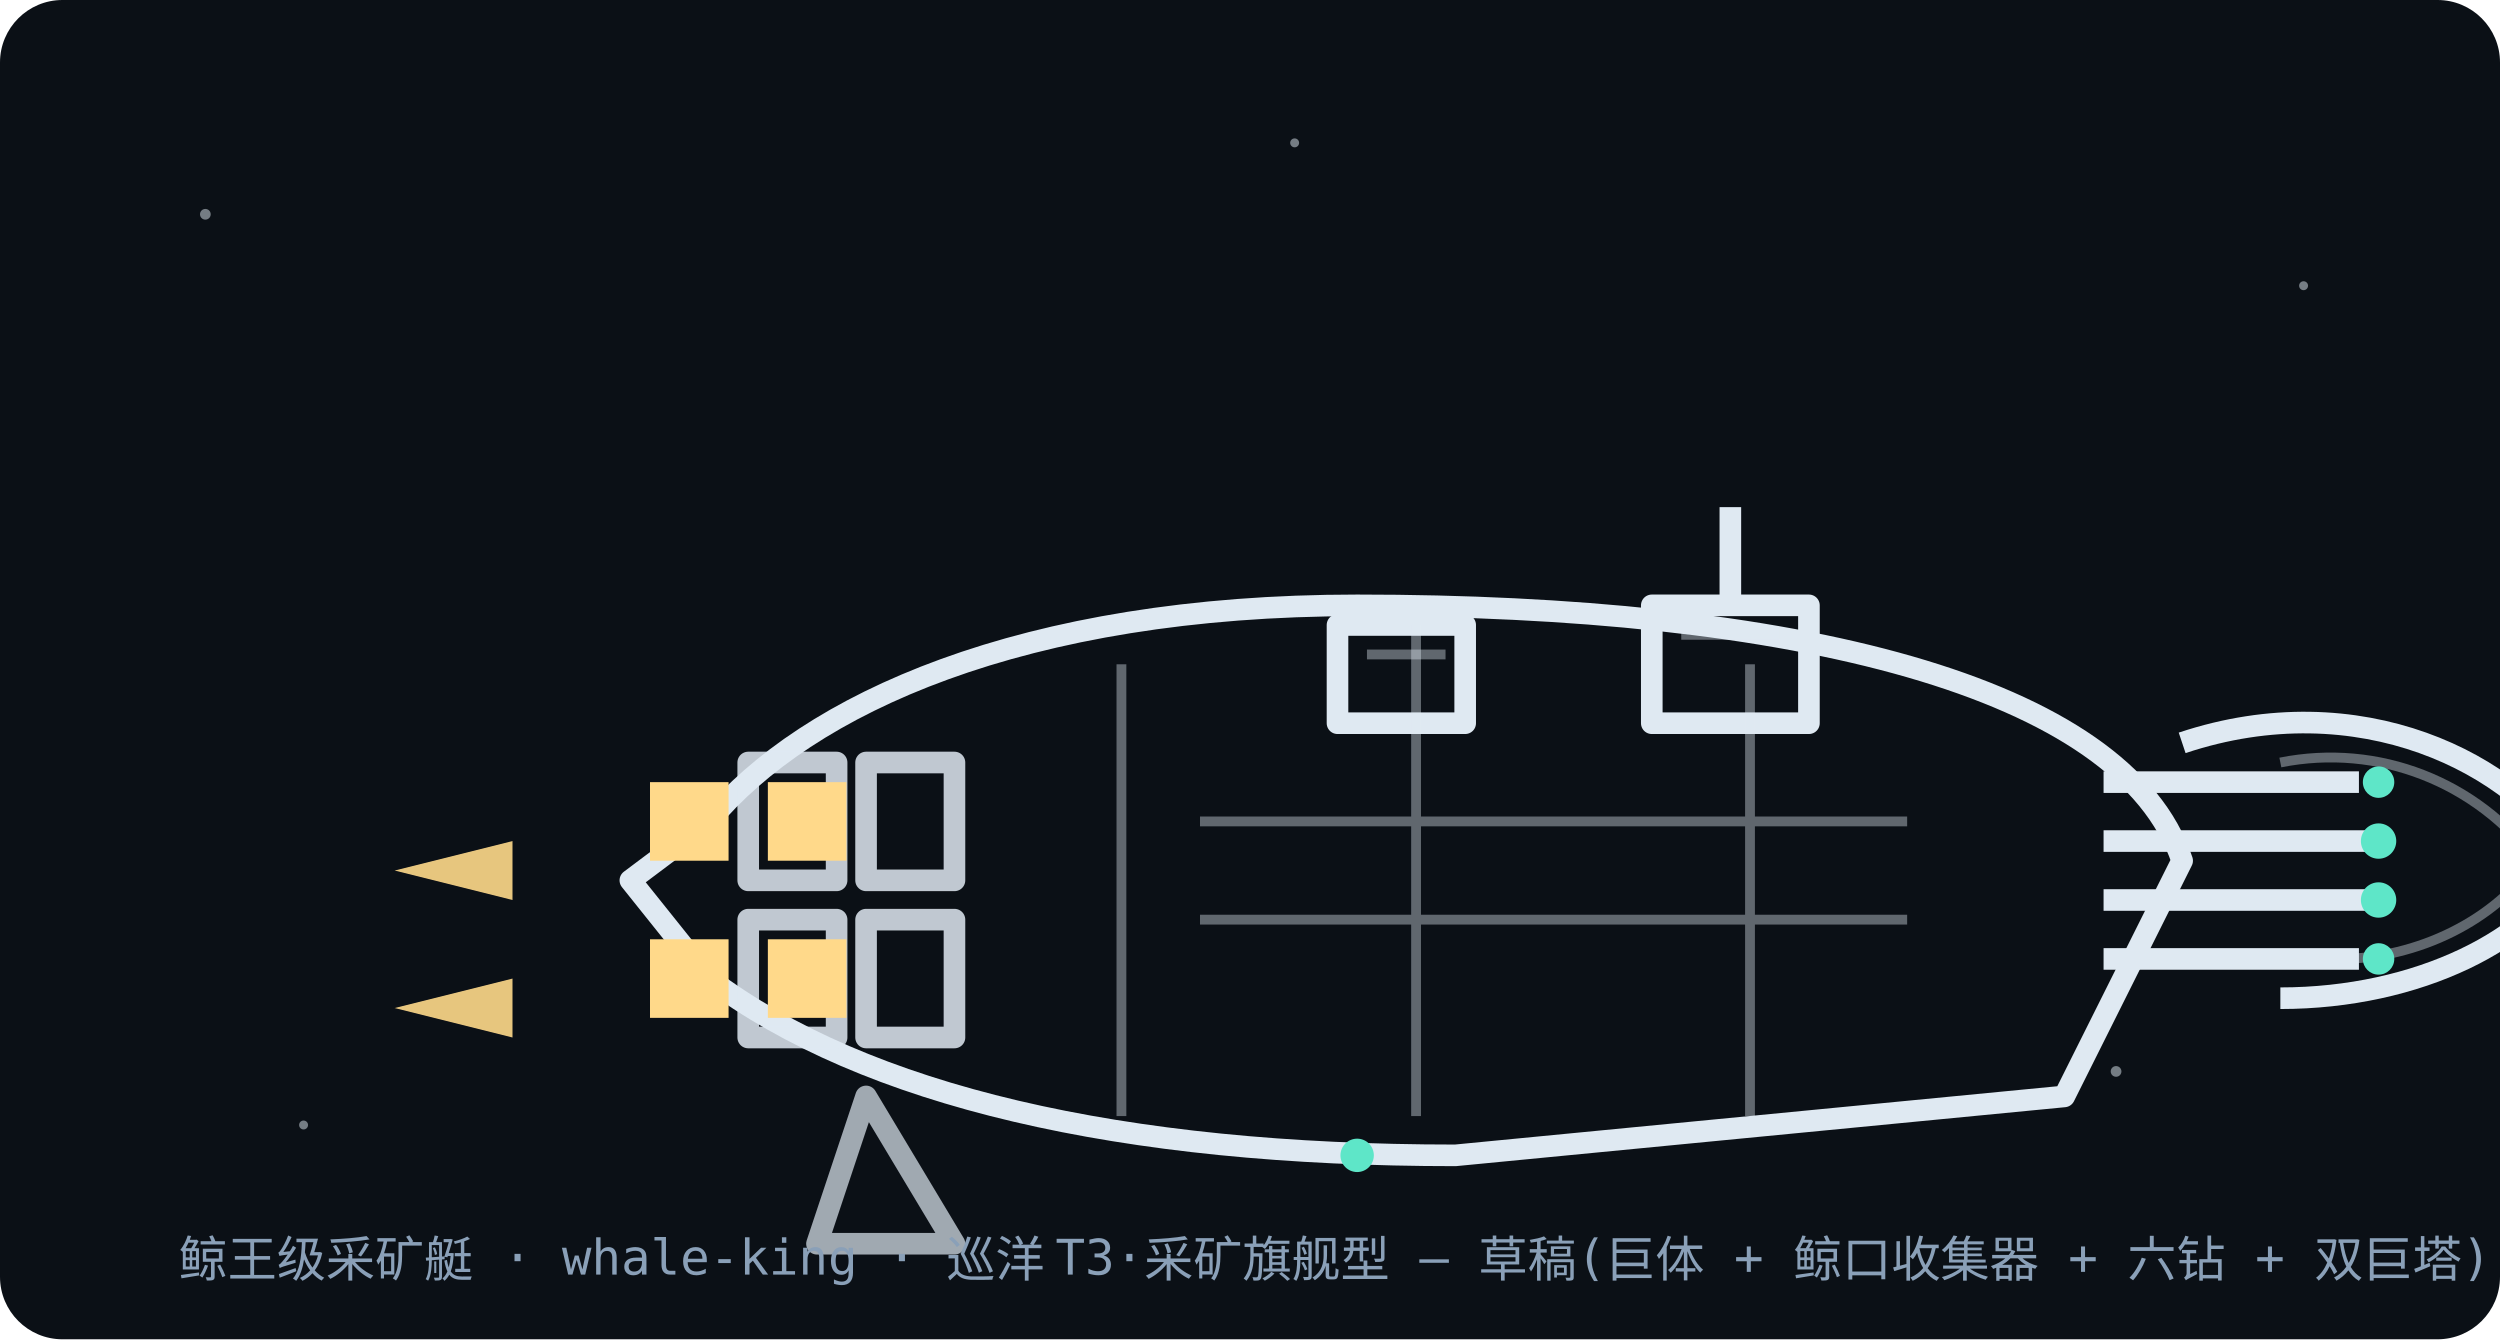
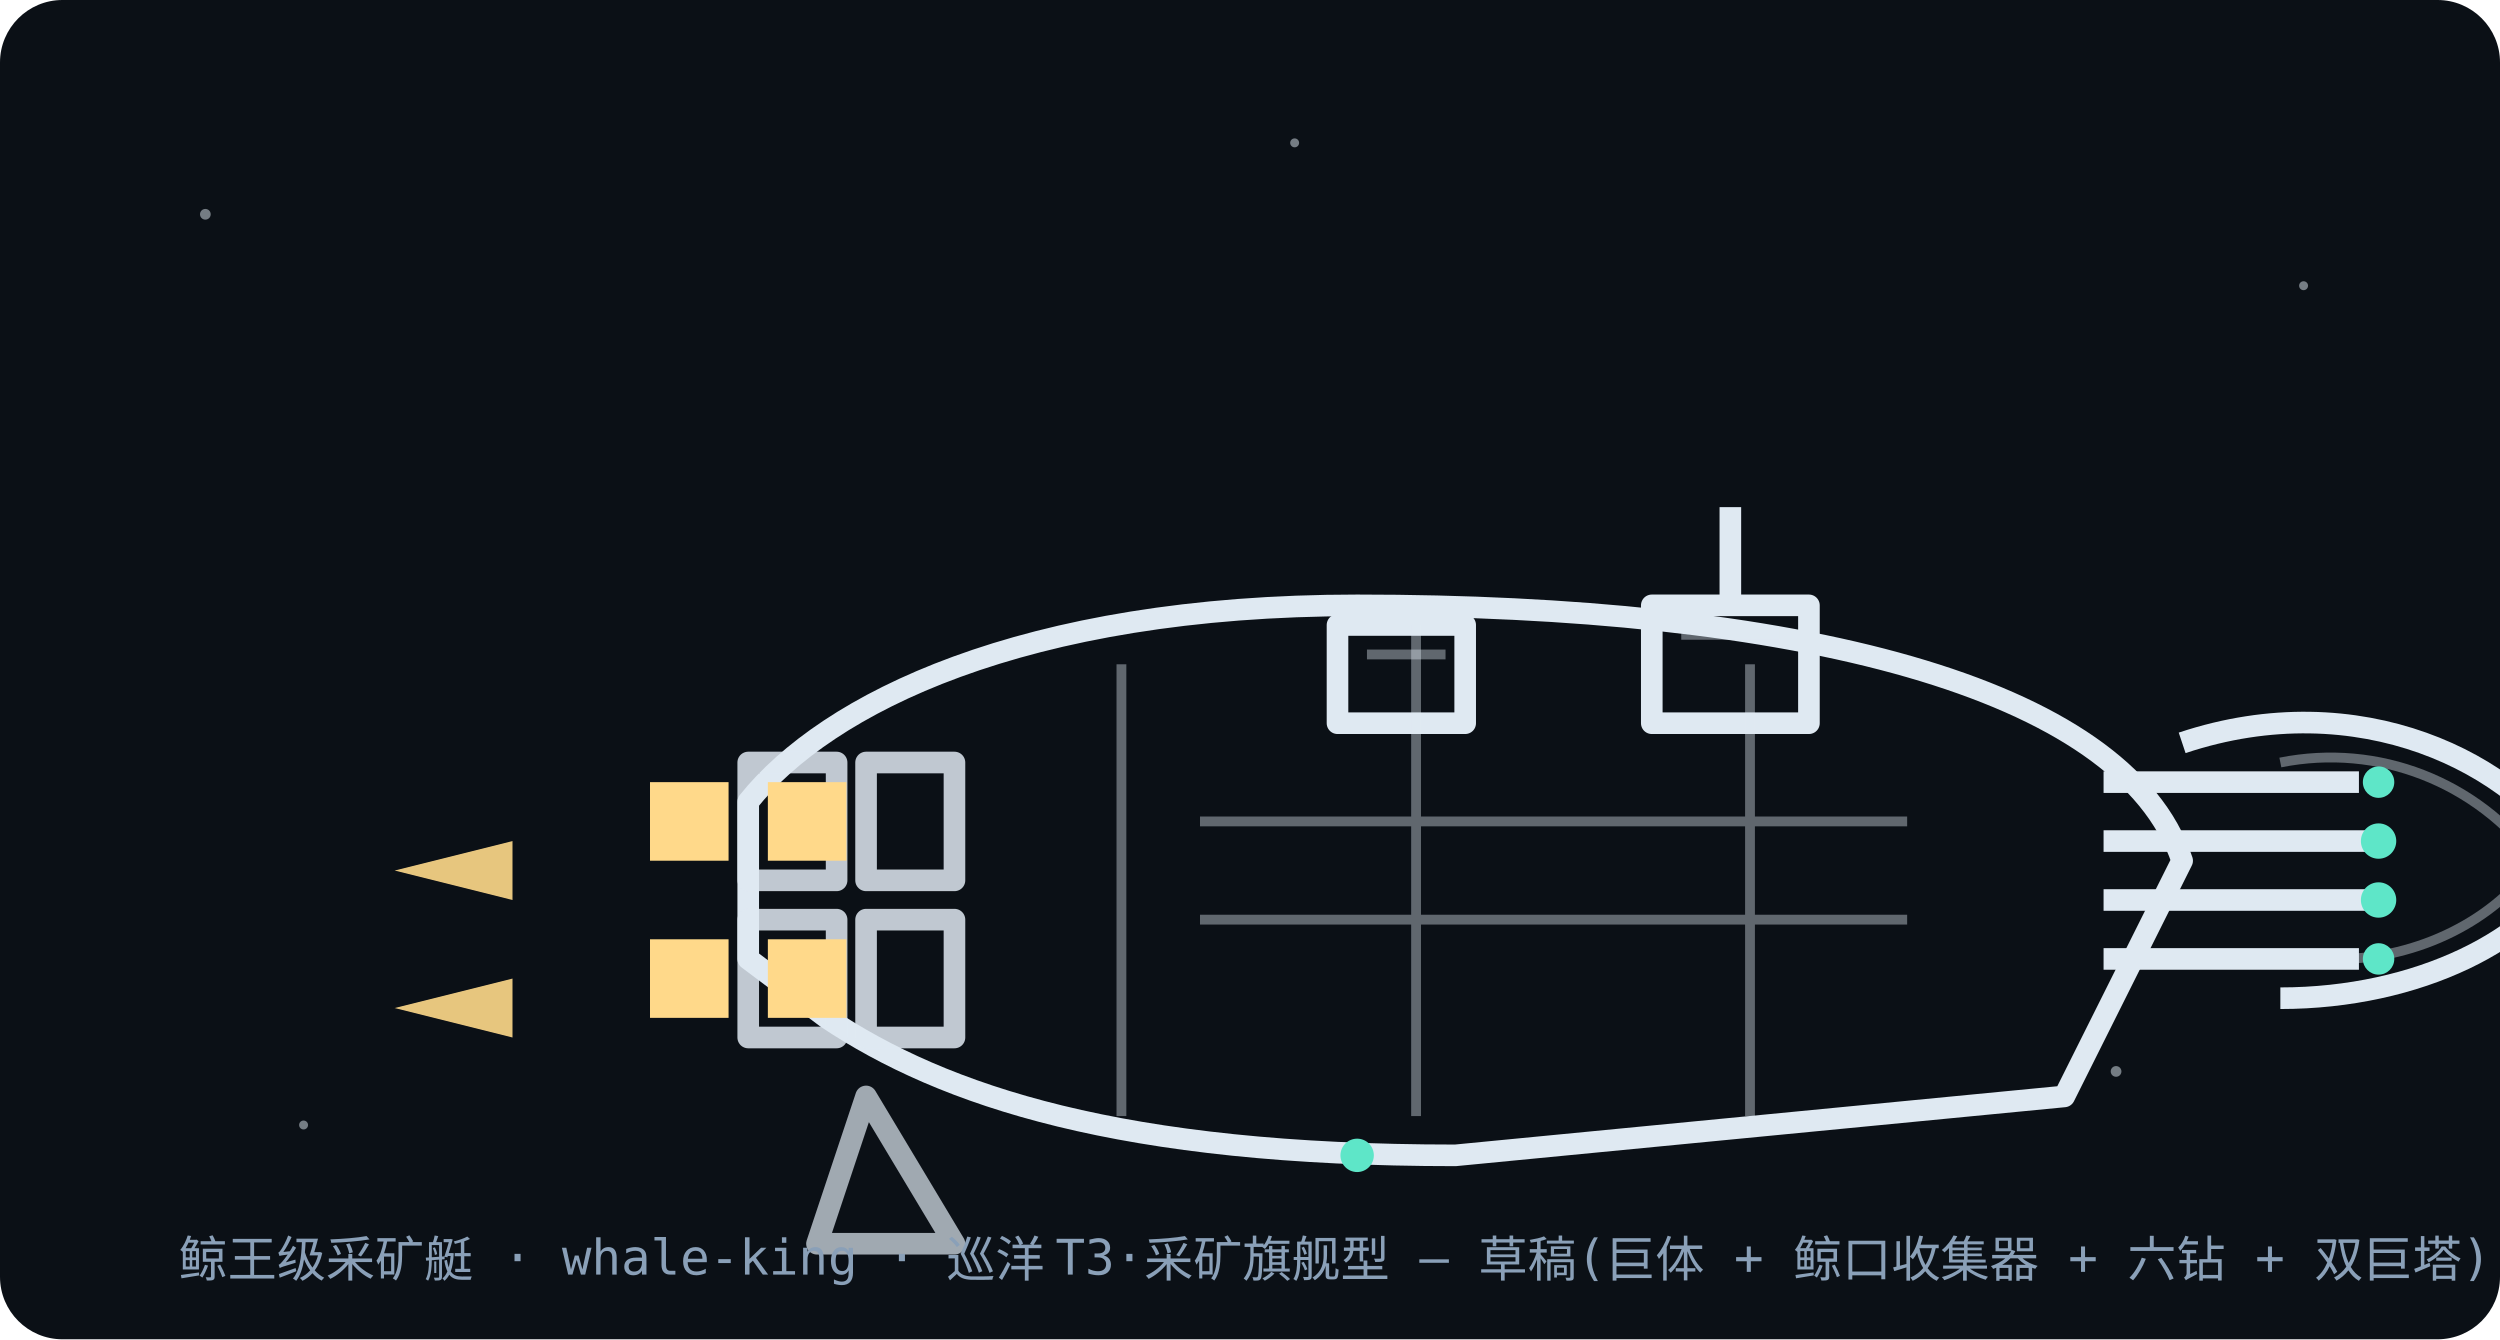
<svg xmlns="http://www.w3.org/2000/svg" width="560" height="300" viewBox="0 0 560 300">
  <defs>
    <style>
    .sky { fill:#0b1016 }.star { fill:#dfe9f2; opacity:.5 }
    .hull { fill:none; stroke:#dfe9f2; stroke-width:2.2; stroke-linejoin:round }
    .panel { fill:none; stroke:#dfe9f2; stroke-width:1; opacity:.4 }
    .acc  { fill:none; stroke:#5ee6c8; stroke-width:1.6 }
    .accf { fill:#5ee6c8 }.warm { fill:#ffd98a }
    .note { fill:#8aa0b8; font: 11px monospace }
  </style>
  </defs>
  <rect class="sky" width="560" height="300" rx="14" />
  <circle class="star" cx="46" cy="48" r="1.2" />
  <circle class="star" cx="516" cy="64" r="1" />
  <circle class="star" cx="474" cy="240" r="1.2" />
  <circle class="star" cx="68" cy="252" r="1" />
  <circle class="star" cx="290" cy="32" r="1" />
  <g transform="translate(40 74) scale(2.2)">
    <path class="warm" d="M34 52 L22 55 L34 58 Z" opacity=".9" />
    <path class="warm" d="M34 66 L22 69 L34 72 Z" opacity=".9" />
-     <path class="hull" d="M204 54 C198 36 164 28 120 28 C86 28 64 38 54 50 L46 56 L54 66 C70 78 96 84 130 84 L192 78 Z" />
+     <path class="hull" d="M204 54 C198 36 164 28 120 28 C86 28 66 38 58 48 L58 64 L66 70 C78 78 96 84 130 84 L192 78 Z" />
    <path class="hull" d="M204 42 C222 36 238 44 244 54 C240 62 228 68 214 68" />
    <path class="panel" d="M214 44 C224 42 234 46 240 54 C236 60 228 64 220 64" opacity=".7" />
    <path class="hull" d="M196 46 h26 M196 52 h28 M196 58 h28 M196 64 h26" stroke-width="1.9" />
    <circle class="accf" cx="224" cy="46" r="1.6" />
    <circle class="accf" cx="224" cy="52" r="1.8" />
    <circle class="accf" cx="224" cy="58" r="1.8" />
    <circle class="accf" cx="224" cy="64" r="1.6" />
    <path class="hull" d="M150 28 h16 v12 h-16 z M118 30 h13 v10 h-13 z" />
    <path class="hull" d="M158 28 V18" />
    <path class="panel" d="M121 33 h8 M153 31 h10" />
    <path class="panel" d="M96 34 v46 M126 30 v50 M160 34 v46 M104 50 h72 M104 60 h72" />
    <path class="hull" d="M70 78 l9 15 h-14 z" opacity=".7" />
    <path class="hull" d="M58 44 h9 v12 h-9 z M58 60 h9 v12 h-9 z M70 44 h9 v12 h-9 z M70 60 h9 v12 h-9 z" opacity=".85" />
    <path class="warm" d="M48 46 h8 v8 h-8 z M48 62 h8 v8 h-8 z M60 46 h8 v8 h-8 z M60 62 h8 v8 h-8 z" />
    <circle class="accf" cx="120" cy="84" r="1.7" />
  </g>
  <text class="note" x="40" y="286">鲸王级采矿艇 · whale-king · 巡洋 T3·采矿旗舰型 — 草稿(巨体 + 鲸口收集器 + 六钻 + 双巨塔)</text>
</svg>
